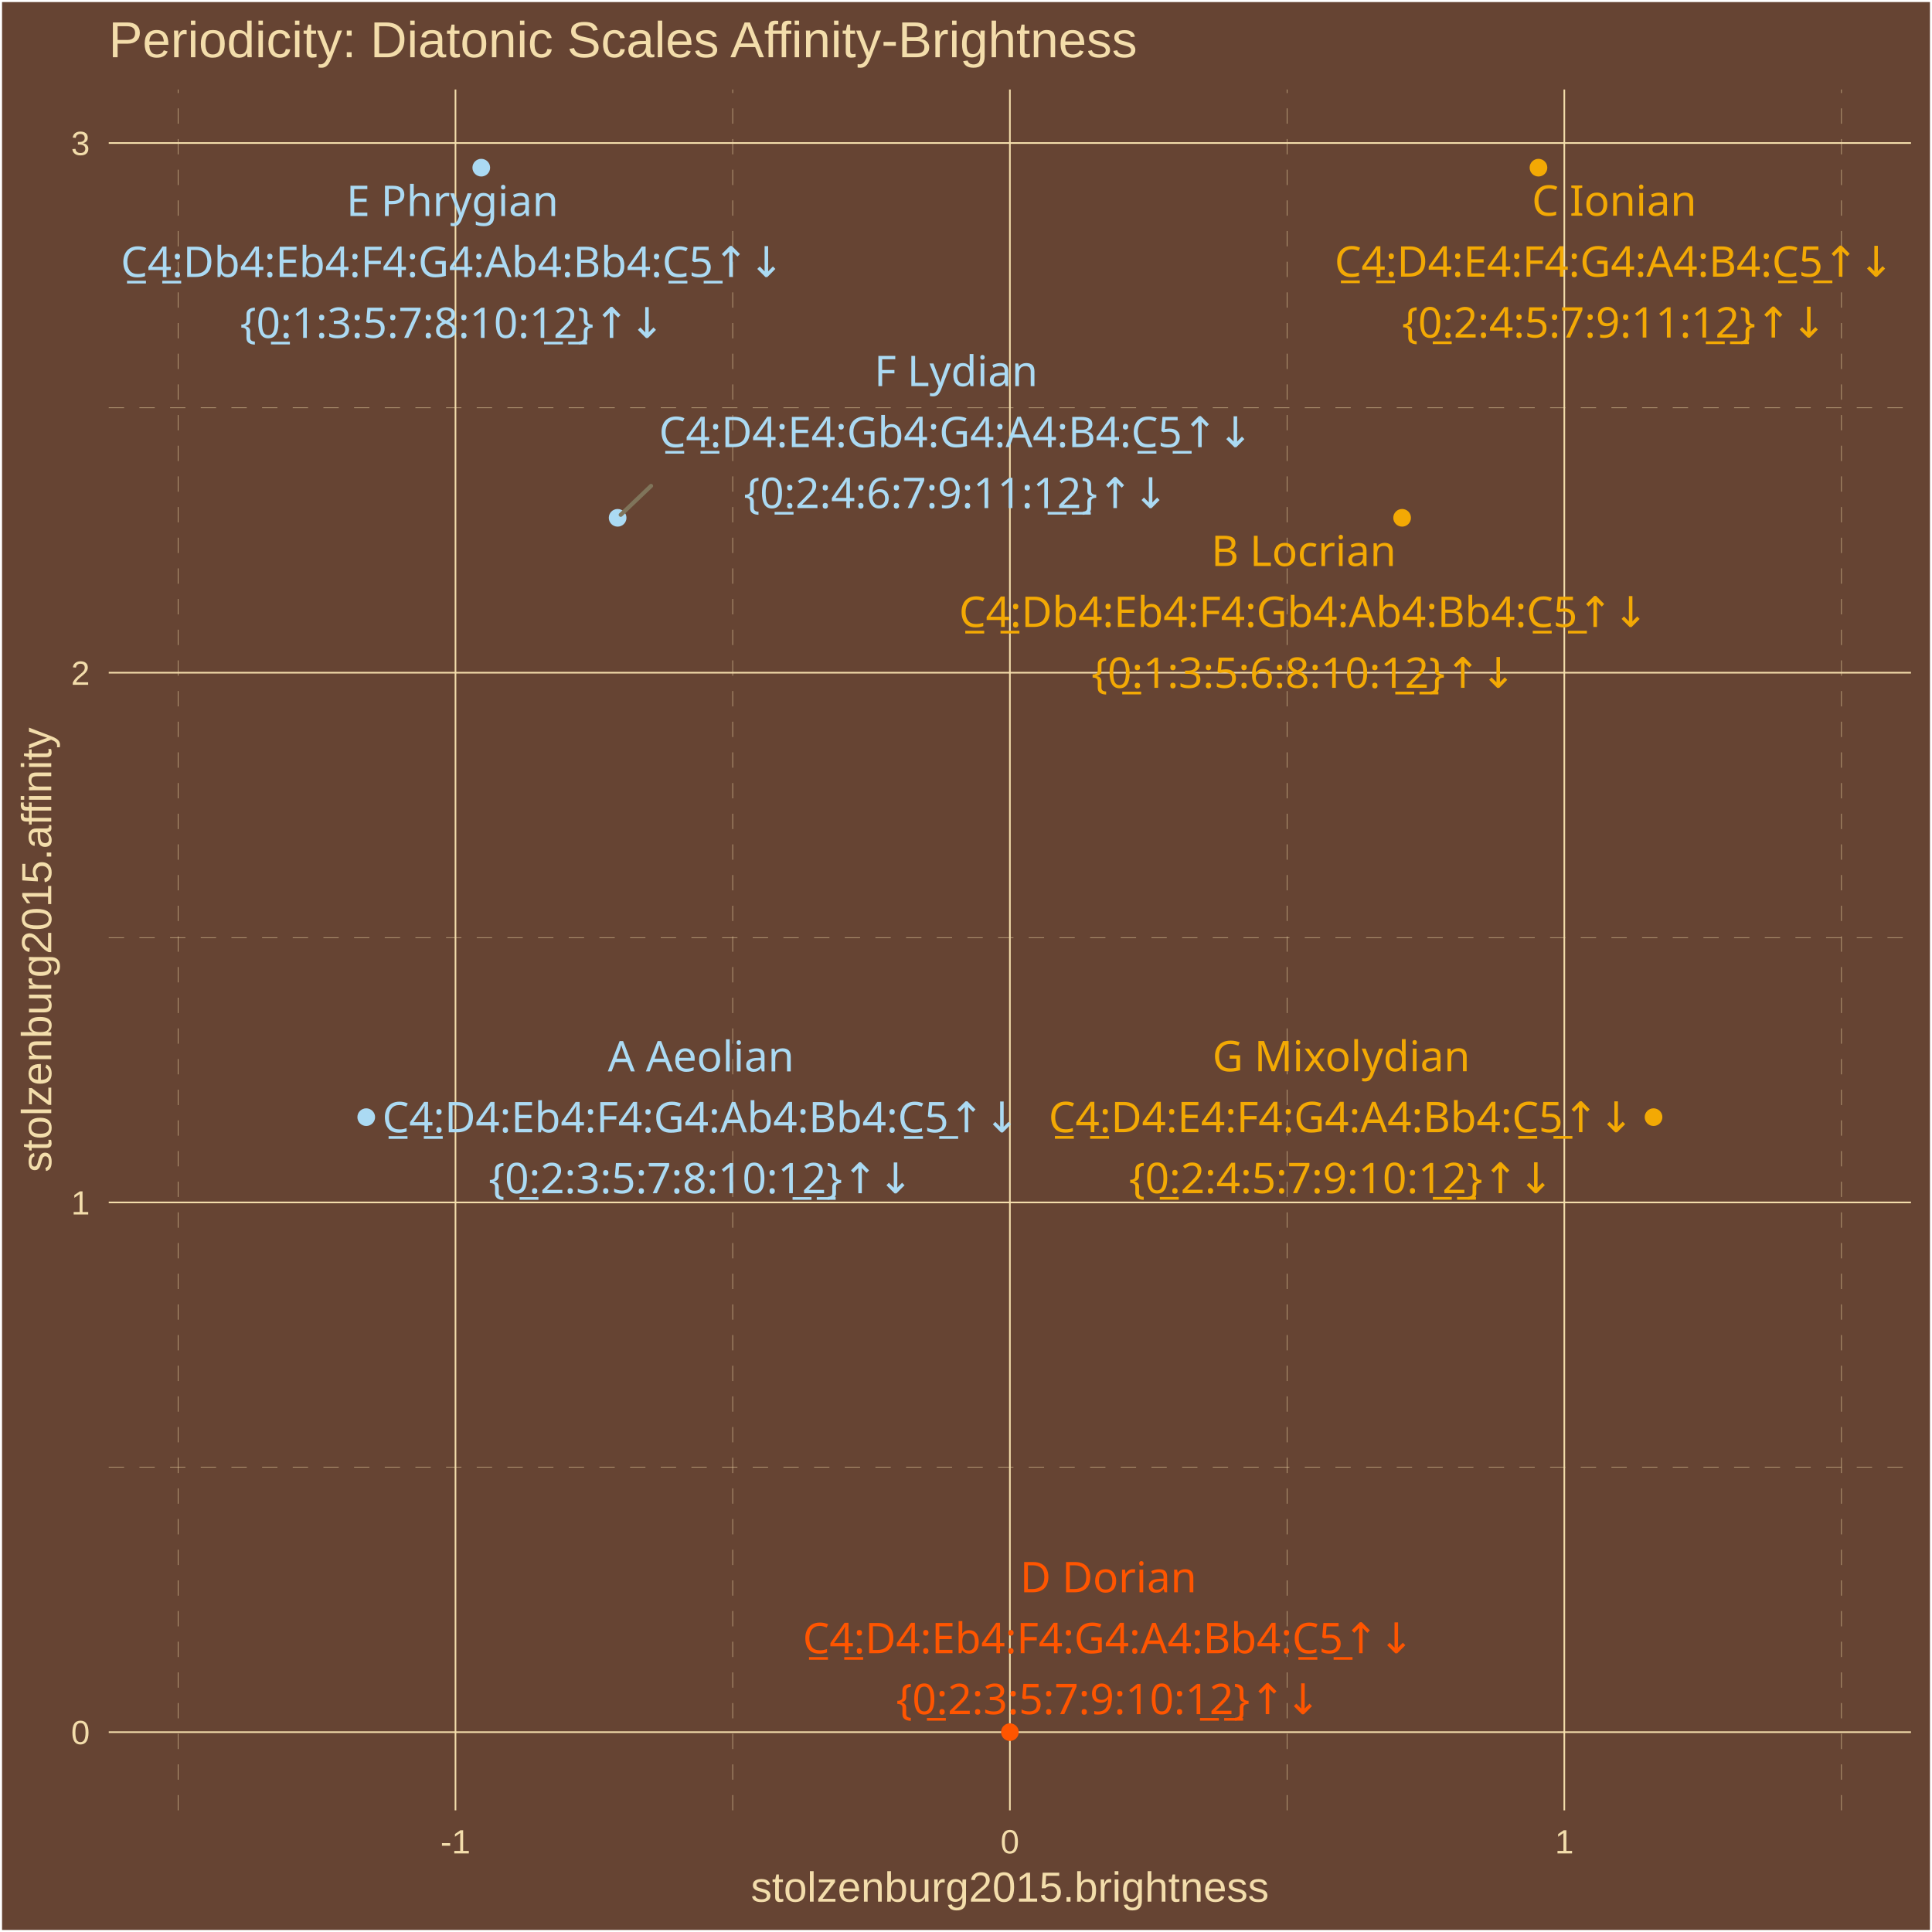
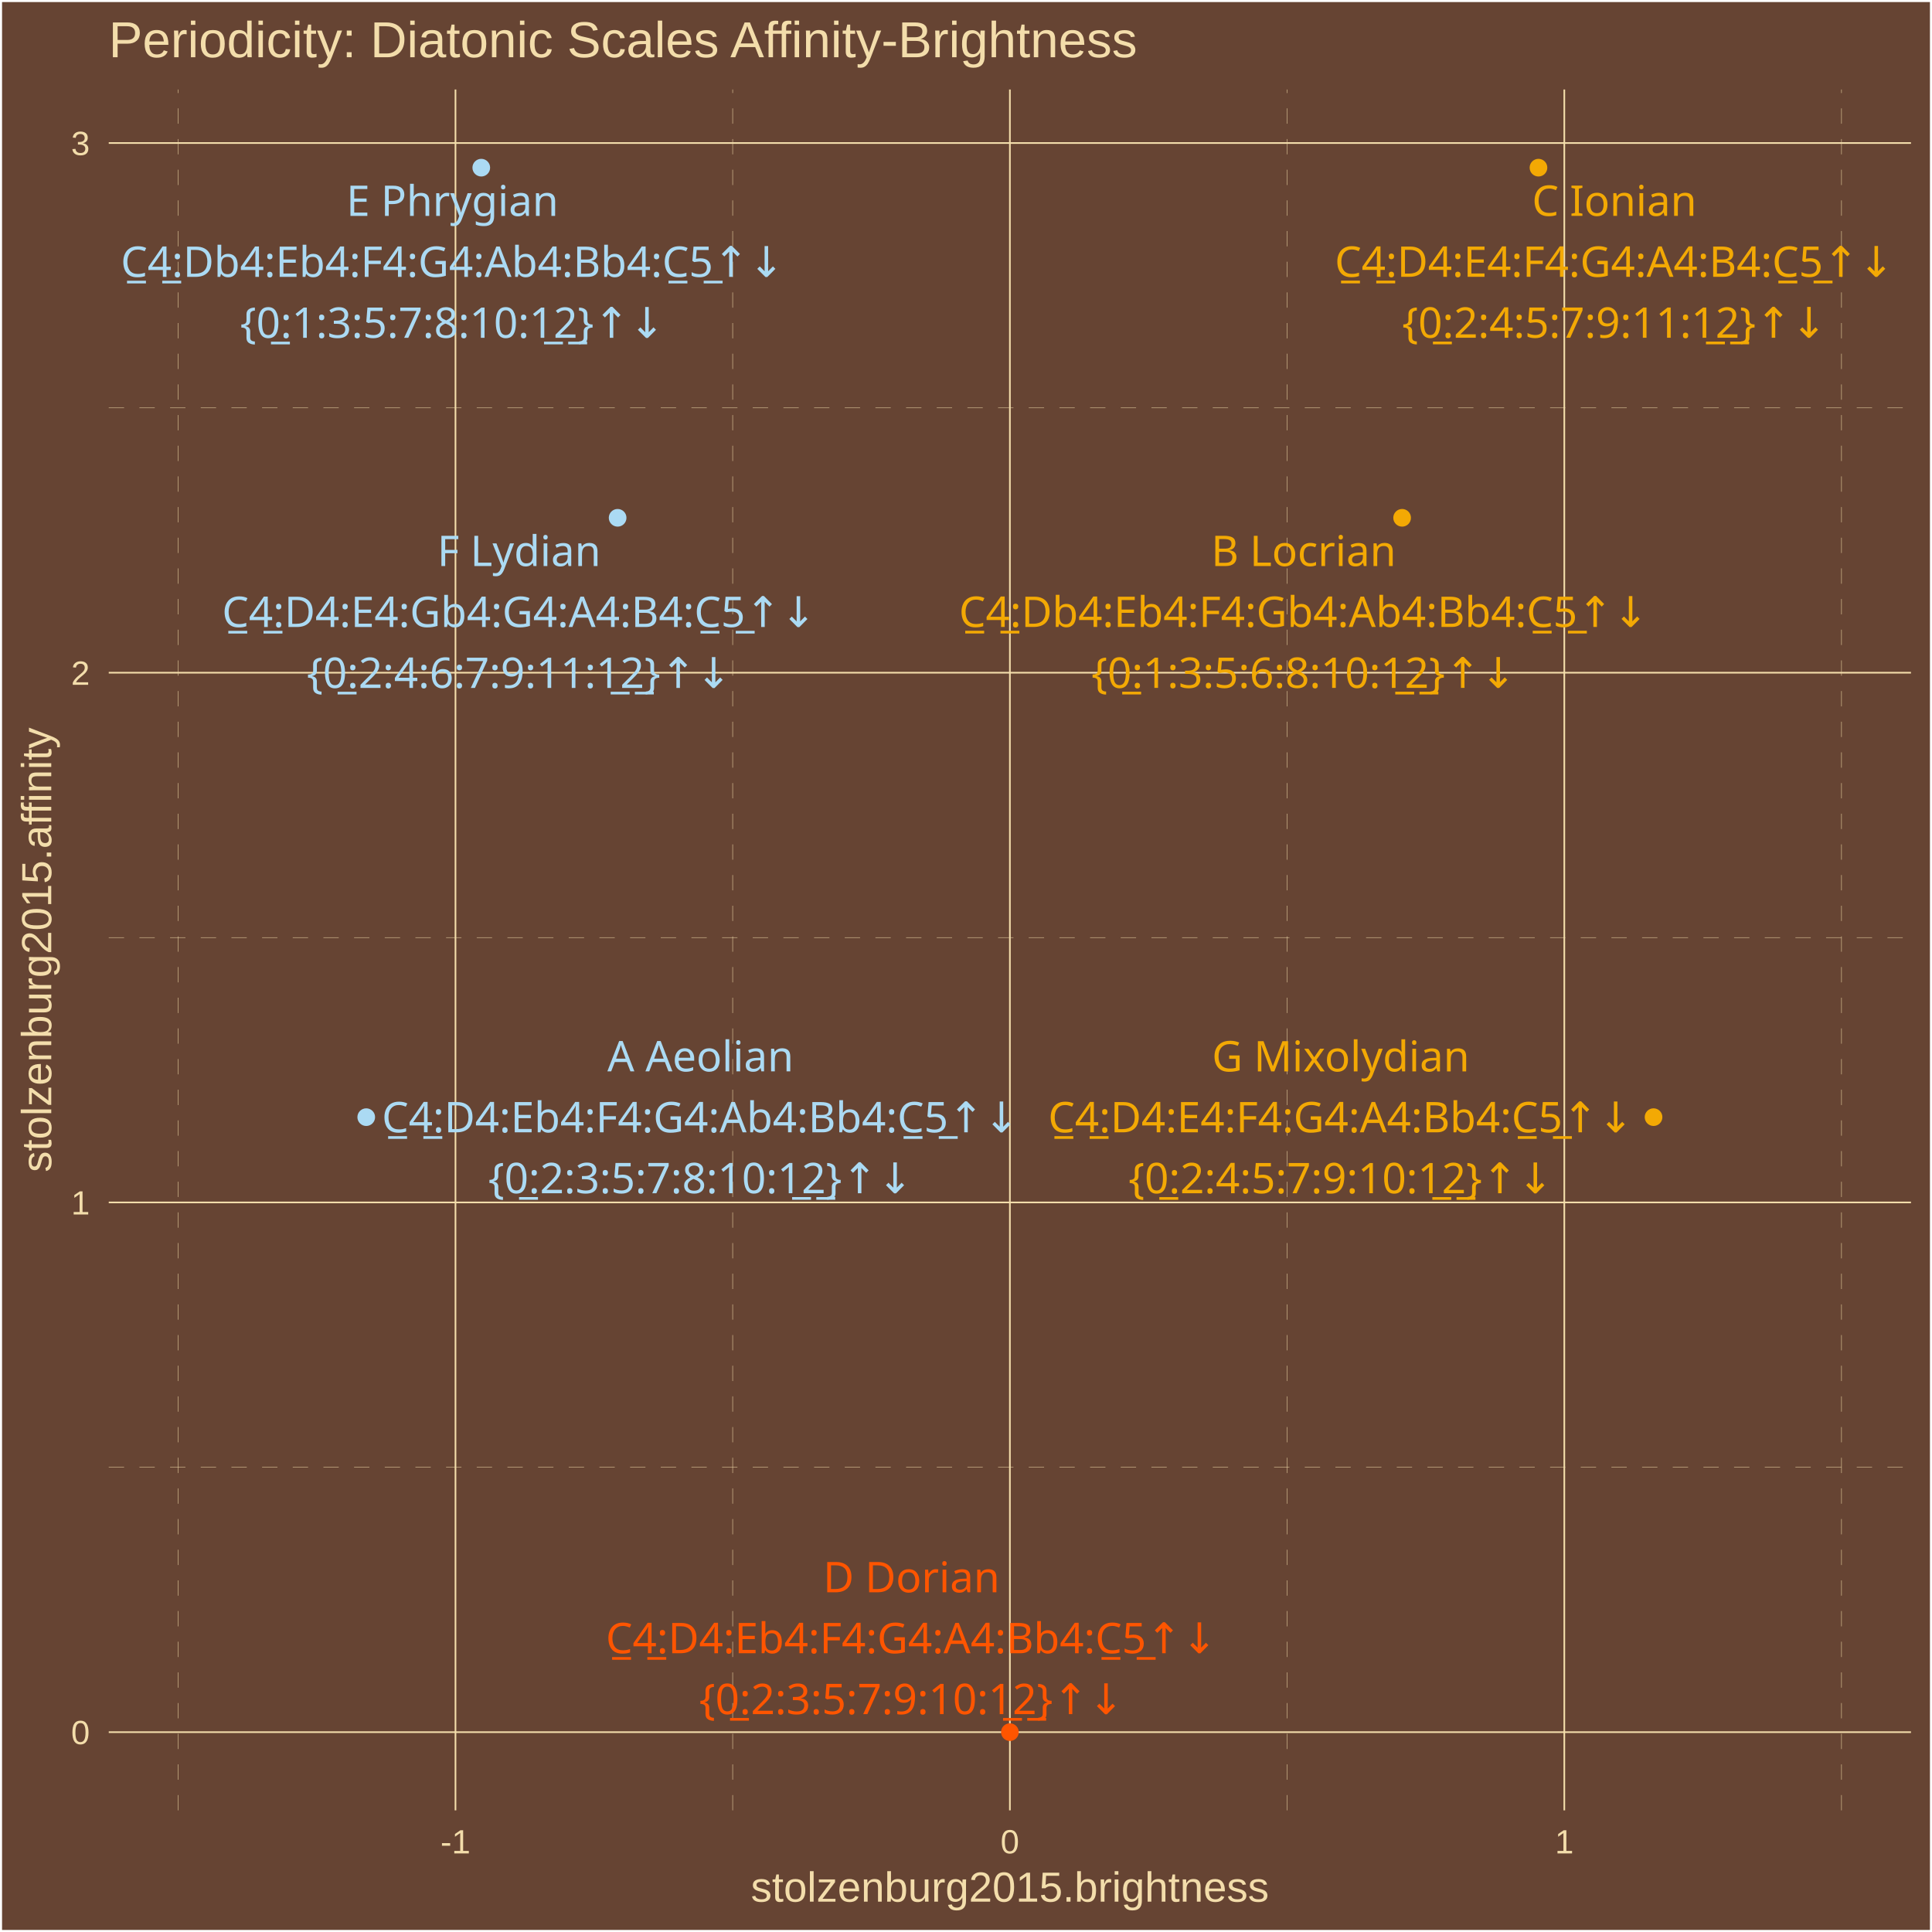
<svg xmlns="http://www.w3.org/2000/svg" class="svglite" width="504.00pt" height="504.00pt" viewBox="0 0 504.00 504.00">
  <defs>
    <style type="text/css">
    .svglite line, .svglite polyline, .svglite polygon, .svglite path, .svglite rect, .svglite circle {
      fill: none;
      stroke: #000000;
      stroke-linecap: round;
      stroke-linejoin: round;
      stroke-miterlimit: 10.00;
    }
    .svglite text {
      white-space: pre;
    }
  </style>
  </defs>
  <rect width="100%" height="100%" style="stroke: none; fill: #664433;" />
  <defs>
    <clipPath id="cpMC4wMHw1MDQuMDB8MC4wMHw1MDQuMDA=">
      <rect x="0.00" y="0.00" width="504.00" height="504.00" />
    </clipPath>
  </defs>
  <g clip-path="url(#cpMC4wMHw1MDQuMDB8MC4wMHw1MDQuMDA=)">
    <rect x="0.00" y="-0" width="504.00" height="504.00" style="stroke-width: 1.07; stroke: #FFFFFF; fill: #664433;" />
  </g>
  <defs>
    <clipPath id="cpMjguMzd8NDk4LjUyfDIzLjM0fDQ3Mi4yNw==">
      <rect x="28.37" y="23.34" width="470.15" height="448.93" />
    </clipPath>
  </defs>
  <g clip-path="url(#cpMjguMzd8NDk4LjUyfDIzLjM0fDQ3Mi4yNw==)">
    <rect x="28.37" y="23.34" width="470.15" height="448.93" style="stroke-width: 1.07; stroke: none; fill: #664433;" />
    <polyline points="28.37,382.77 498.52,382.77 " style="stroke-width: 0.11; stroke: #F3DDAB; stroke-dasharray: 4.00,4.00; stroke-linecap: butt;" />
    <polyline points="28.37,244.58 498.52,244.58 " style="stroke-width: 0.11; stroke: #F3DDAB; stroke-dasharray: 4.00,4.00; stroke-linecap: butt;" />
    <polyline points="28.37,106.40 498.52,106.40 " style="stroke-width: 0.11; stroke: #F3DDAB; stroke-dasharray: 4.00,4.00; stroke-linecap: butt;" />
    <polyline points="46.50,472.27 46.50,23.34 " style="stroke-width: 0.11; stroke: #F3DDAB; stroke-dasharray: 4.00,4.00; stroke-linecap: butt;" />
    <polyline points="191.13,472.27 191.13,23.34 " style="stroke-width: 0.11; stroke: #F3DDAB; stroke-dasharray: 4.00,4.00; stroke-linecap: butt;" />
    <polyline points="335.76,472.27 335.76,23.34 " style="stroke-width: 0.11; stroke: #F3DDAB; stroke-dasharray: 4.00,4.00; stroke-linecap: butt;" />
    <polyline points="480.39,472.27 480.39,23.34 " style="stroke-width: 0.11; stroke: #F3DDAB; stroke-dasharray: 4.00,4.00; stroke-linecap: butt;" />
    <polyline points="28.37,451.86 498.52,451.86 " style="stroke-width: 0.43; stroke: #F3DDAB; stroke-linecap: butt;" />
    <polyline points="28.37,313.68 498.52,313.68 " style="stroke-width: 0.43; stroke: #F3DDAB; stroke-linecap: butt;" />
    <polyline points="28.37,175.49 498.52,175.49 " style="stroke-width: 0.43; stroke: #F3DDAB; stroke-linecap: butt;" />
    <polyline points="28.37,37.31 498.52,37.31 " style="stroke-width: 0.43; stroke: #F3DDAB; stroke-linecap: butt;" />
    <polyline points="118.82,472.27 118.82,23.34 " style="stroke-width: 0.43; stroke: #F3DDAB; stroke-linecap: butt;" />
    <polyline points="263.45,472.27 263.45,23.34 " style="stroke-width: 0.43; stroke: #F3DDAB; stroke-linecap: butt;" />
    <polyline points="408.08,472.27 408.08,23.34 " style="stroke-width: 0.43; stroke: #F3DDAB; stroke-linecap: butt;" />
    <circle cx="365.77" cy="135.08" r="1.95" style="stroke-width: 0.71; stroke: #F3A904; fill: #F3A904;" />
    <circle cx="125.55" cy="43.74" r="1.95" style="stroke-width: 0.71; stroke: #ABDAF3; fill: #ABDAF3;" />
    <circle cx="95.54" cy="291.43" r="1.95" style="stroke-width: 0.71; stroke: #ABDAF3; fill: #ABDAF3;" />
    <circle cx="263.45" cy="451.86" r="1.95" style="stroke-width: 0.71; stroke: #FF5500; fill: #FF5500;" />
    <circle cx="431.36" cy="291.43" r="1.95" style="stroke-width: 0.71; stroke: #F3A904; fill: #F3A904;" />
    <circle cx="401.34" cy="43.74" r="1.95" style="stroke-width: 0.71; stroke: #F3A904; fill: #F3A904;" />
    <circle cx="161.12" cy="135.08" r="1.95" style="stroke-width: 0.71; stroke: #ABDAF3; fill: #ABDAF3;" />
-     <line x1="169.84" y1="126.76" x2="161.93" y2="134.30" style="stroke-width: 1.07; stroke: #7F745A;" />
-     <text x="340.09" y="147.65" text-anchor="middle" style="font-size: 11.04px;fill: #F3A904; font-family: &quot;Arial Unicode MS&quot;;" textLength="46.60px" lengthAdjust="spacingAndGlyphs">B Locrian</text>
-     <text x="340.09" y="163.55" text-anchor="middle" style="font-size: 11.04px;fill: #F3A904; font-family: &quot;Arial Unicode MS&quot;;" textLength="178.23px" lengthAdjust="spacingAndGlyphs">C̲4̲:Db4:Eb4:F4:Gb4:Ab4:Bb4:C̲5̲↑↓</text>
-     <text x="340.09" y="179.44" text-anchor="middle" style="font-size: 11.04px;fill: #F3A904; font-family: &quot;Arial Unicode MS&quot;;" textLength="105.91px" lengthAdjust="spacingAndGlyphs">{0̲:1:3:5:6:8:10:1̲2̲}↑↓</text>
-     <text x="118.02" y="56.35" text-anchor="middle" style="font-size: 11.04px;fill: #ABDAF3; font-family: &quot;Arial Unicode MS&quot;;" textLength="53.96px" lengthAdjust="spacingAndGlyphs">E Phrygian</text>
-     <text x="118.02" y="72.25" text-anchor="middle" style="font-size: 11.04px;fill: #ABDAF3; font-family: &quot;Arial Unicode MS&quot;;" textLength="172.09px" lengthAdjust="spacingAndGlyphs">C̲4̲:Db4:Eb4:F4:G4:Ab4:Bb4:C̲5̲↑↓</text>
-     <text x="118.02" y="88.15" text-anchor="middle" style="font-size: 11.04px;fill: #ABDAF3; font-family: &quot;Arial Unicode MS&quot;;" textLength="105.91px" lengthAdjust="spacingAndGlyphs">{0̲:1:3:5:7:8:10:1̲2̲}↑↓</text>
-     <text x="182.86" y="279.50" text-anchor="middle" style="font-size: 11.04px;fill: #ABDAF3; font-family: &quot;Arial Unicode MS&quot;;" textLength="47.22px" lengthAdjust="spacingAndGlyphs">A Aeolian</text>
-     <text x="182.86" y="295.39" text-anchor="middle" style="font-size: 11.04px;fill: #ABDAF3; font-family: &quot;Arial Unicode MS&quot;;" textLength="165.96px" lengthAdjust="spacingAndGlyphs">C̲4̲:D4:Eb4:F4:G4:Ab4:Bb4:C̲5̲↑↓</text>
-     <text x="182.86" y="311.29" text-anchor="middle" style="font-size: 11.04px;fill: #ABDAF3; font-family: &quot;Arial Unicode MS&quot;;" textLength="105.91px" lengthAdjust="spacingAndGlyphs">{0̲:2:3:5:7:8:10:1̲2̲}↑↓</text>
-     <text x="289.14" y="415.38" text-anchor="middle" style="font-size: 11.04px;fill: #FF5500; font-family: &quot;Arial Unicode MS&quot;;" textLength="43.52px" lengthAdjust="spacingAndGlyphs">D Dorian</text>
-     <text x="289.14" y="431.28" text-anchor="middle" style="font-size: 11.04px;fill: #FF5500; font-family: &quot;Arial Unicode MS&quot;;" textLength="159.83px" lengthAdjust="spacingAndGlyphs">C̲4̲:D4:Eb4:F4:G4:A4:Bb4:C̲5̲↑↓</text>
-     <text x="289.14" y="447.17" text-anchor="middle" style="font-size: 11.04px;fill: #FF5500; font-family: &quot;Arial Unicode MS&quot;;" textLength="105.91px" lengthAdjust="spacingAndGlyphs">{0̲:2:3:5:7:9:10:1̲2̲}↑↓</text>
-     <text x="349.89" y="279.46" text-anchor="middle" style="font-size: 11.04px;fill: #F3A904; font-family: &quot;Arial Unicode MS&quot;;" textLength="63.75px" lengthAdjust="spacingAndGlyphs">G Mixolydian</text>
-     <text x="349.89" y="295.36" text-anchor="middle" style="font-size: 11.04px;fill: #F3A904; font-family: &quot;Arial Unicode MS&quot;;" textLength="153.69px" lengthAdjust="spacingAndGlyphs">C̲4̲:D4:E4:F4:G4:A4:Bb4:C̲5̲↑↓</text>
-     <text x="349.89" y="311.26" text-anchor="middle" style="font-size: 11.04px;fill: #F3A904; font-family: &quot;Arial Unicode MS&quot;;" textLength="105.91px" lengthAdjust="spacingAndGlyphs">{0̲:2:4:5:7:9:10:1̲2̲}↑↓</text>
-     <text x="421.10" y="56.27" text-anchor="middle" style="font-size: 11.04px;fill: #F3A904; font-family: &quot;Arial Unicode MS&quot;;" textLength="41.08px" lengthAdjust="spacingAndGlyphs">C Ionian</text>
-     <text x="421.10" y="72.17" text-anchor="middle" style="font-size: 11.04px;fill: #F3A904; font-family: &quot;Arial Unicode MS&quot;;" textLength="147.56px" lengthAdjust="spacingAndGlyphs">C̲4̲:D4:E4:F4:G4:A4:B4:C̲5̲↑↓</text>
-     <text x="421.10" y="88.06" text-anchor="middle" style="font-size: 11.04px;fill: #F3A904; font-family: &quot;Arial Unicode MS&quot;;" textLength="105.91px" lengthAdjust="spacingAndGlyphs">{0̲:2:4:5:7:9:11:1̲2̲}↑↓</text>
-     <text x="249.40" y="100.74" text-anchor="middle" style="font-size: 11.04px;fill: #ABDAF3; font-family: &quot;Arial Unicode MS&quot;;" textLength="42.31px" lengthAdjust="spacingAndGlyphs">F Lydian</text>
-     <text x="249.40" y="116.64" text-anchor="middle" style="font-size: 11.04px;fill: #ABDAF3; font-family: &quot;Arial Unicode MS&quot;;" textLength="155.53px" lengthAdjust="spacingAndGlyphs">C̲4̲:D4:E4:Gb4:G4:A4:B4:C̲5̲↑↓</text>
-     <text x="249.40" y="132.54" text-anchor="middle" style="font-size: 11.04px;fill: #ABDAF3; font-family: &quot;Arial Unicode MS&quot;;" textLength="105.91px" lengthAdjust="spacingAndGlyphs">{0̲:2:4:6:7:9:11:1̲2̲}↑↓</text>
+     <text x="340.08" y="147.66" text-anchor="middle" style="font-size: 11.04px;fill: #F3A904; font-family: &quot;Arial Unicode MS&quot;;" textLength="46.60px" lengthAdjust="spacingAndGlyphs">B Locrian</text>
+     <text x="340.08" y="163.55" text-anchor="middle" style="font-size: 11.04px;fill: #F3A904; font-family: &quot;Arial Unicode MS&quot;;" textLength="178.23px" lengthAdjust="spacingAndGlyphs">C̲4̲:Db4:Eb4:F4:Gb4:Ab4:Bb4:C̲5̲↑↓</text>
+     <text x="340.08" y="179.45" text-anchor="middle" style="font-size: 11.04px;fill: #F3A904; font-family: &quot;Arial Unicode MS&quot;;" textLength="105.91px" lengthAdjust="spacingAndGlyphs">{0̲:1:3:5:6:8:10:1̲2̲}↑↓</text>
+     <text x="118.02" y="56.33" text-anchor="middle" style="font-size: 11.04px;fill: #ABDAF3; font-family: &quot;Arial Unicode MS&quot;;" textLength="53.96px" lengthAdjust="spacingAndGlyphs">E Phrygian</text>
+     <text x="118.02" y="72.23" text-anchor="middle" style="font-size: 11.04px;fill: #ABDAF3; font-family: &quot;Arial Unicode MS&quot;;" textLength="172.09px" lengthAdjust="spacingAndGlyphs">C̲4̲:Db4:Eb4:F4:G4:Ab4:Bb4:C̲5̲↑↓</text>
+     <text x="118.02" y="88.13" text-anchor="middle" style="font-size: 11.04px;fill: #ABDAF3; font-family: &quot;Arial Unicode MS&quot;;" textLength="105.91px" lengthAdjust="spacingAndGlyphs">{0̲:1:3:5:7:8:10:1̲2̲}↑↓</text>
+     <text x="182.74" y="279.49" text-anchor="middle" style="font-size: 11.04px;fill: #ABDAF3; font-family: &quot;Arial Unicode MS&quot;;" textLength="47.22px" lengthAdjust="spacingAndGlyphs">A Aeolian</text>
+     <text x="182.74" y="295.39" text-anchor="middle" style="font-size: 11.04px;fill: #ABDAF3; font-family: &quot;Arial Unicode MS&quot;;" textLength="165.96px" lengthAdjust="spacingAndGlyphs">C̲4̲:D4:Eb4:F4:G4:Ab4:Bb4:C̲5̲↑↓</text>
+     <text x="182.74" y="311.28" text-anchor="middle" style="font-size: 11.04px;fill: #ABDAF3; font-family: &quot;Arial Unicode MS&quot;;" textLength="105.91px" lengthAdjust="spacingAndGlyphs">{0̲:2:3:5:7:8:10:1̲2̲}↑↓</text>
+     <text x="237.77" y="415.38" text-anchor="middle" style="font-size: 11.04px;fill: #FF5500; font-family: &quot;Arial Unicode MS&quot;;" textLength="43.52px" lengthAdjust="spacingAndGlyphs">D Dorian</text>
+     <text x="237.77" y="431.28" text-anchor="middle" style="font-size: 11.04px;fill: #FF5500; font-family: &quot;Arial Unicode MS&quot;;" textLength="159.83px" lengthAdjust="spacingAndGlyphs">C̲4̲:D4:Eb4:F4:G4:A4:Bb4:C̲5̲↑↓</text>
+     <text x="237.77" y="447.17" text-anchor="middle" style="font-size: 11.04px;fill: #FF5500; font-family: &quot;Arial Unicode MS&quot;;" textLength="105.91px" lengthAdjust="spacingAndGlyphs">{0̲:2:3:5:7:9:10:1̲2̲}↑↓</text>
+     <text x="349.76" y="279.50" text-anchor="middle" style="font-size: 11.04px;fill: #F3A904; font-family: &quot;Arial Unicode MS&quot;;" textLength="63.75px" lengthAdjust="spacingAndGlyphs">G Mixolydian</text>
+     <text x="349.76" y="295.39" text-anchor="middle" style="font-size: 11.04px;fill: #F3A904; font-family: &quot;Arial Unicode MS&quot;;" textLength="153.69px" lengthAdjust="spacingAndGlyphs">C̲4̲:D4:E4:F4:G4:A4:Bb4:C̲5̲↑↓</text>
+     <text x="349.76" y="311.29" text-anchor="middle" style="font-size: 11.04px;fill: #F3A904; font-family: &quot;Arial Unicode MS&quot;;" textLength="105.91px" lengthAdjust="spacingAndGlyphs">{0̲:2:4:5:7:9:10:1̲2̲}↑↓</text>
+     <text x="421.14" y="56.31" text-anchor="middle" style="font-size: 11.04px;fill: #F3A904; font-family: &quot;Arial Unicode MS&quot;;" textLength="41.08px" lengthAdjust="spacingAndGlyphs">C Ionian</text>
+     <text x="421.14" y="72.21" text-anchor="middle" style="font-size: 11.04px;fill: #F3A904; font-family: &quot;Arial Unicode MS&quot;;" textLength="147.56px" lengthAdjust="spacingAndGlyphs">C̲4̲:D4:E4:F4:G4:A4:B4:C̲5̲↑↓</text>
+     <text x="421.14" y="88.11" text-anchor="middle" style="font-size: 11.04px;fill: #F3A904; font-family: &quot;Arial Unicode MS&quot;;" textLength="105.91px" lengthAdjust="spacingAndGlyphs">{0̲:2:4:5:7:9:11:1̲2̲}↑↓</text>
+     <text x="135.41" y="147.67" text-anchor="middle" style="font-size: 11.04px;fill: #ABDAF3; font-family: &quot;Arial Unicode MS&quot;;" textLength="42.31px" lengthAdjust="spacingAndGlyphs">F Lydian</text>
+     <text x="135.41" y="163.57" text-anchor="middle" style="font-size: 11.04px;fill: #ABDAF3; font-family: &quot;Arial Unicode MS&quot;;" textLength="155.53px" lengthAdjust="spacingAndGlyphs">C̲4̲:D4:E4:Gb4:G4:A4:B4:C̲5̲↑↓</text>
+     <text x="135.41" y="179.46" text-anchor="middle" style="font-size: 11.04px;fill: #ABDAF3; font-family: &quot;Arial Unicode MS&quot;;" textLength="105.91px" lengthAdjust="spacingAndGlyphs">{0̲:2:4:6:7:9:11:1̲2̲}↑↓</text>
  </g>
  <g clip-path="url(#cpMC4wMHw1MDQuMDB8MC4wMHw1MDQuMDA=)">
    <text x="23.44" y="455.01" text-anchor="end" style="font-size: 8.80px;fill: #F3DDAB; font-family: &quot;Arial&quot;;" textLength="4.90px" lengthAdjust="spacingAndGlyphs">0</text>
    <text x="23.44" y="316.83" text-anchor="end" style="font-size: 8.80px;fill: #F3DDAB; font-family: &quot;Arial&quot;;" textLength="4.90px" lengthAdjust="spacingAndGlyphs">1</text>
    <text x="23.44" y="178.65" text-anchor="end" style="font-size: 8.80px;fill: #F3DDAB; font-family: &quot;Arial&quot;;" textLength="4.90px" lengthAdjust="spacingAndGlyphs">2</text>
    <text x="23.44" y="40.46" text-anchor="end" style="font-size: 8.80px;fill: #F3DDAB; font-family: &quot;Arial&quot;;" textLength="4.90px" lengthAdjust="spacingAndGlyphs">3</text>
    <text x="118.82" y="483.50" text-anchor="middle" style="font-size: 8.80px;fill: #F3DDAB; font-family: &quot;Arial&quot;;" textLength="7.83px" lengthAdjust="spacingAndGlyphs">-1</text>
    <text x="263.45" y="483.50" text-anchor="middle" style="font-size: 8.80px;fill: #F3DDAB; font-family: &quot;Arial&quot;;" textLength="4.90px" lengthAdjust="spacingAndGlyphs">0</text>
    <text x="408.08" y="483.50" text-anchor="middle" style="font-size: 8.80px;fill: #F3DDAB; font-family: &quot;Arial&quot;;" textLength="4.90px" lengthAdjust="spacingAndGlyphs">1</text>
    <text x="263.45" y="496.09" text-anchor="middle" style="font-size: 11.00px;fill: #F3DDAB; font-family: &quot;Arial&quot;;" textLength="135.17px" lengthAdjust="spacingAndGlyphs">stolzenburg2015.brightness</text>
    <text transform="translate(13.37,247.80) rotate(-90)" text-anchor="middle" style="font-size: 11.00px;fill: #F3DDAB; font-family: &quot;Arial&quot;;" textLength="116.19px" lengthAdjust="spacingAndGlyphs">stolzenburg2015.affinity</text>
    <text x="28.37" y="14.94" style="font-size: 13.20px;fill: #F3DDAB; font-family: &quot;Arial&quot;;" textLength="269.06px" lengthAdjust="spacingAndGlyphs">Periodicity: Diatonic Scales Affinity-Brightness</text>
  </g>
</svg>
